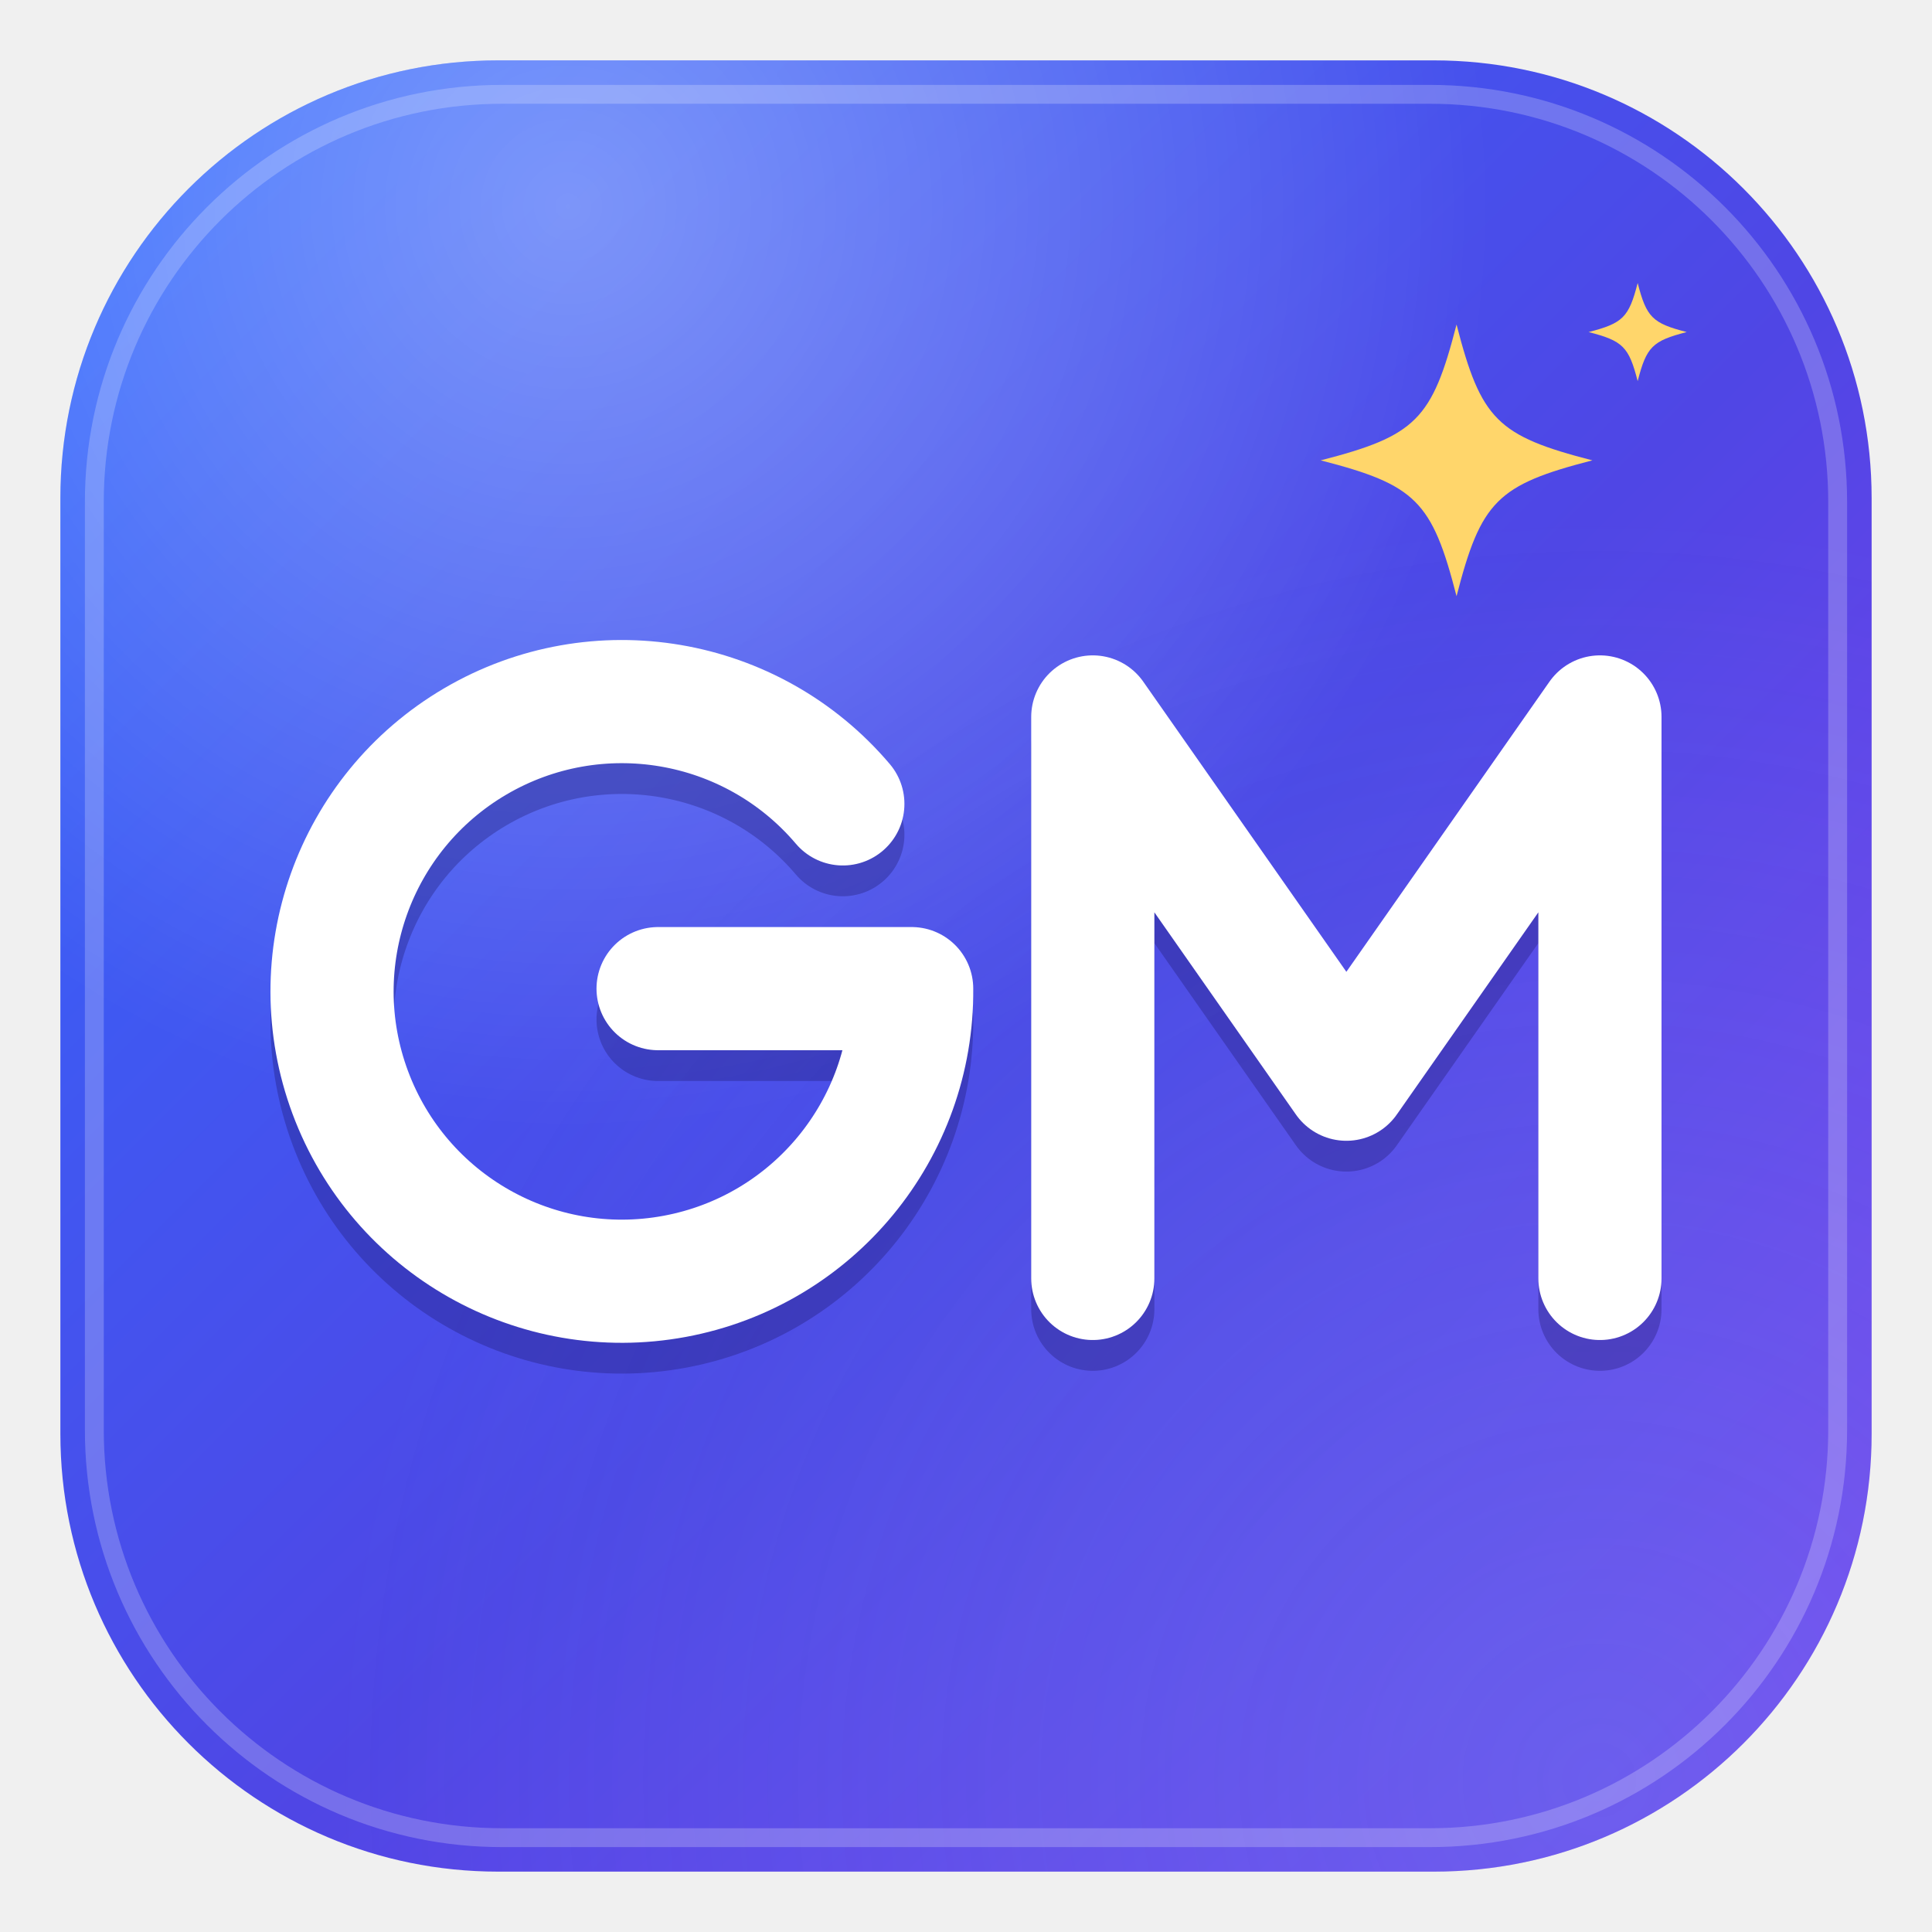
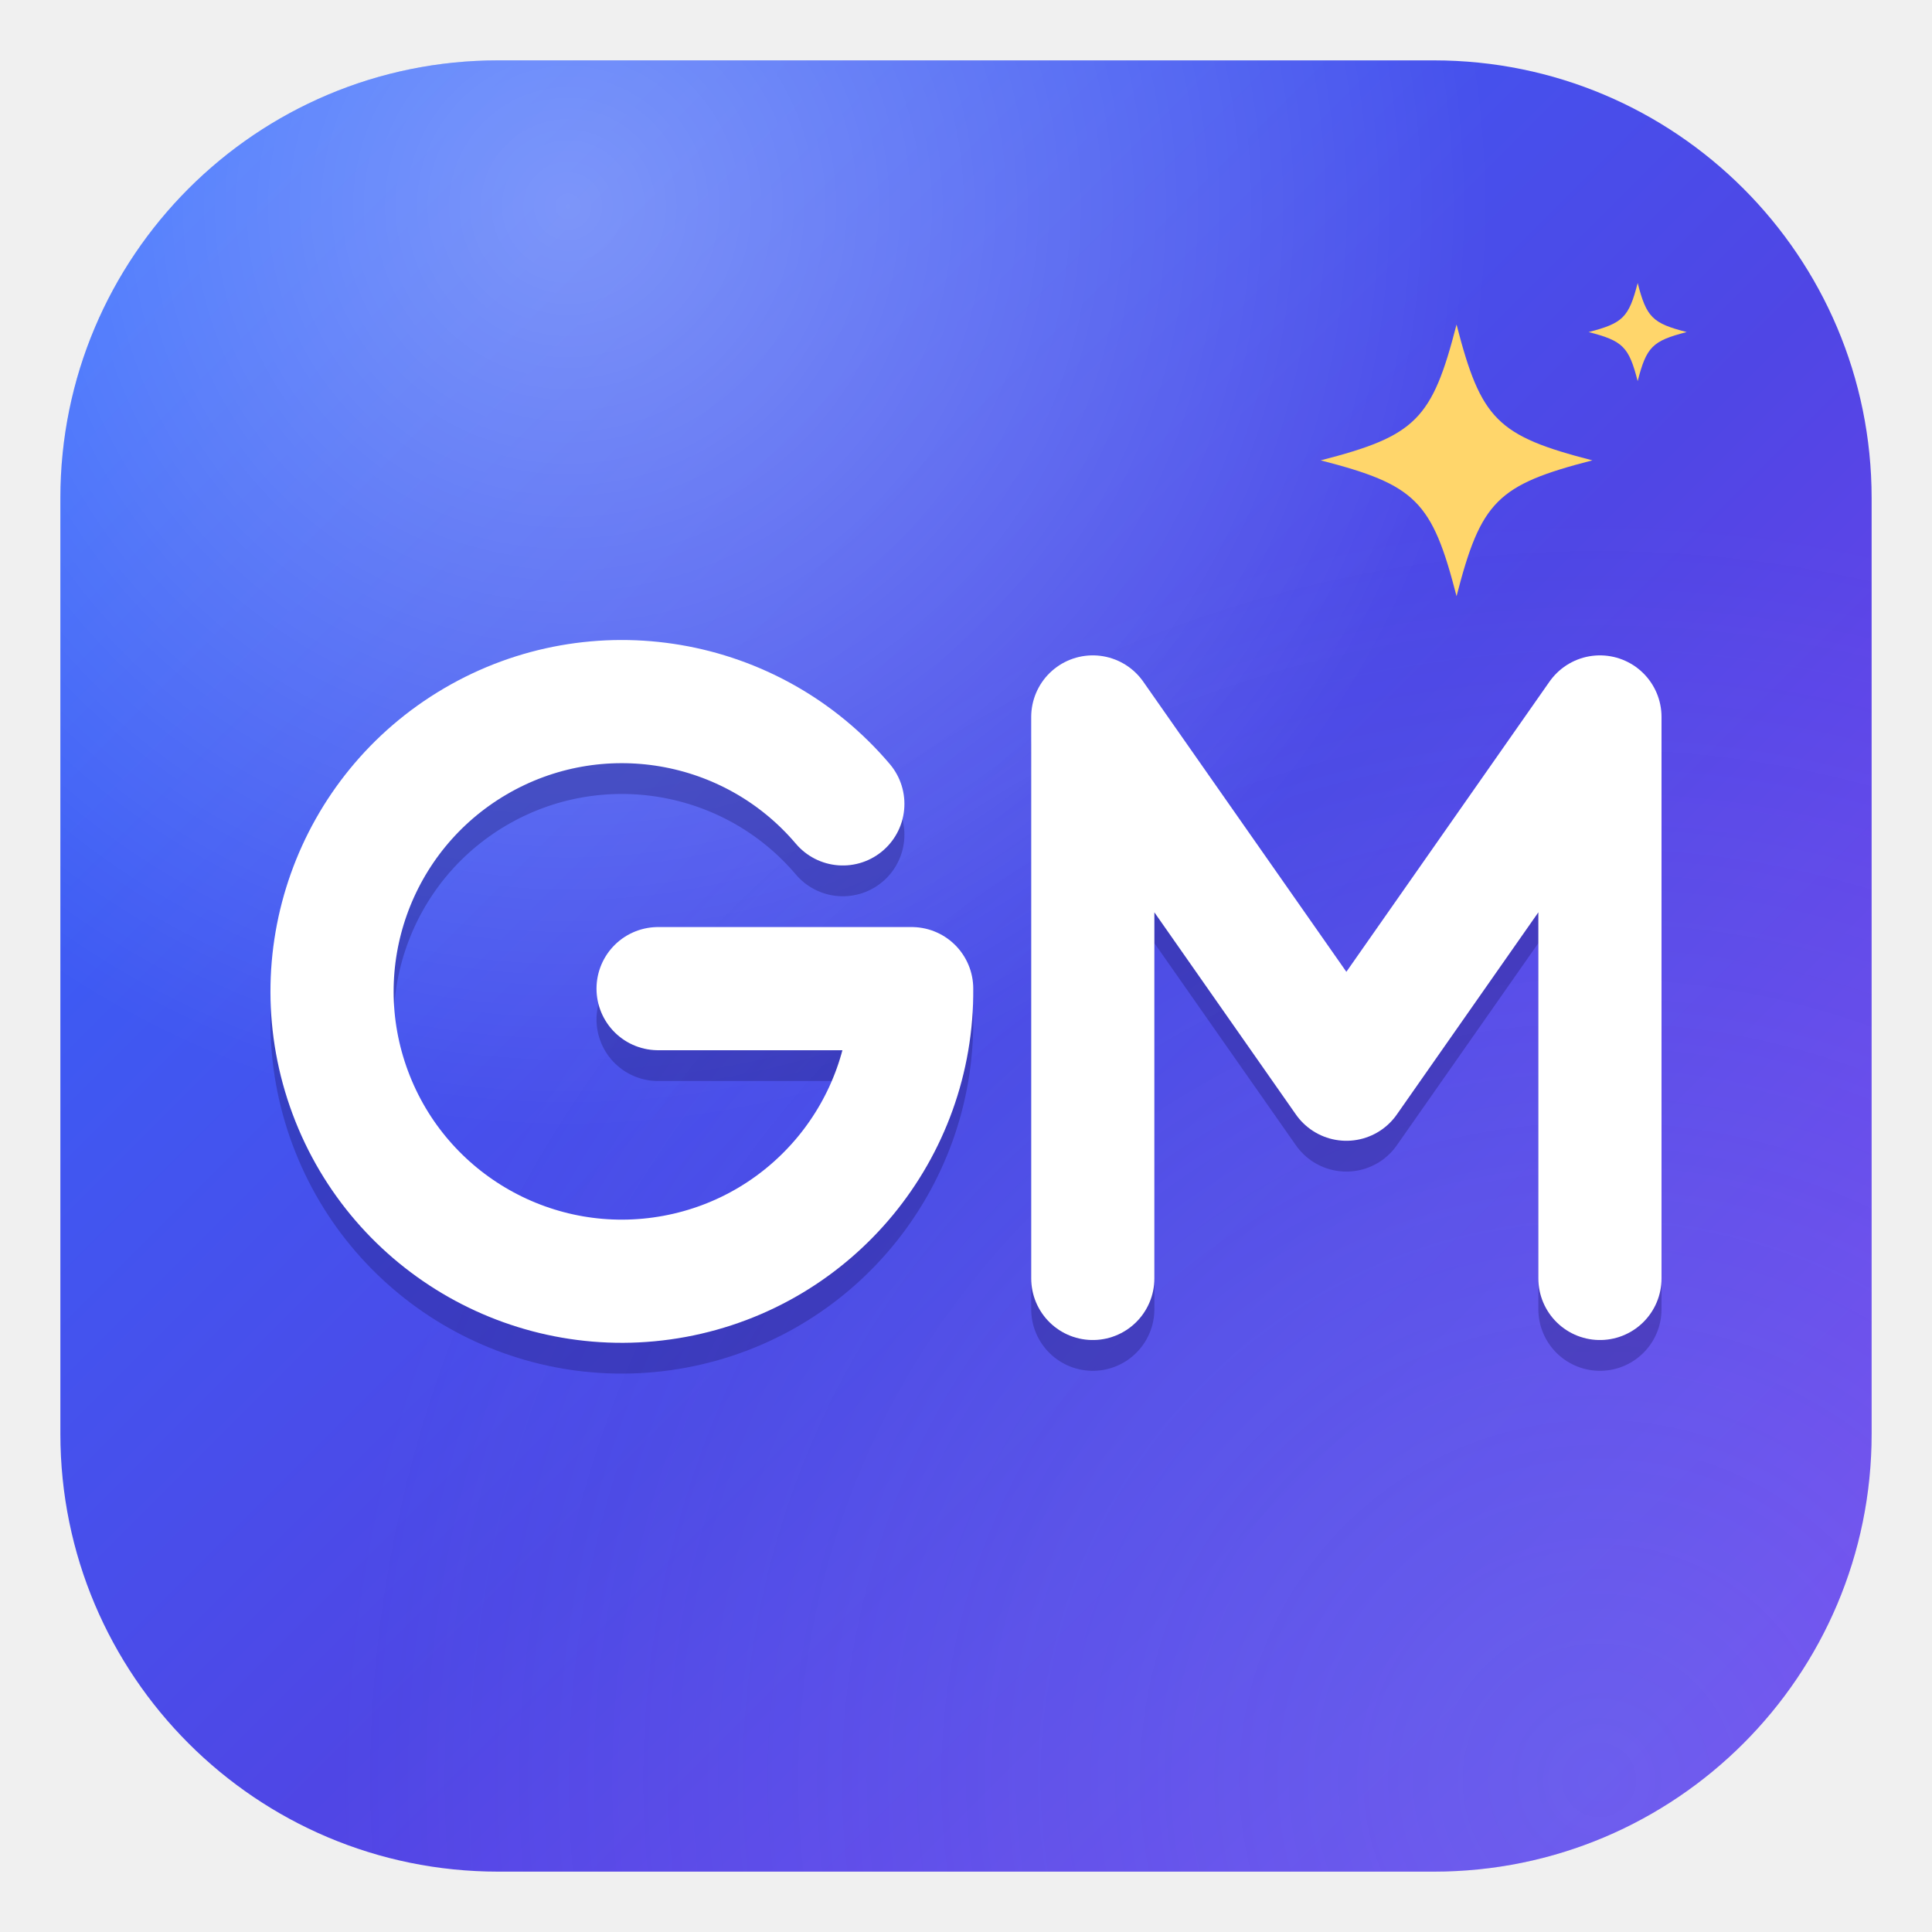
<svg xmlns="http://www.w3.org/2000/svg" viewBox="0 0 512 512" width="512" height="512">
  <defs>
    <linearGradient id="g" x1="0" y1="0" x2="1" y2="1">
      <stop offset="0" stop-color="#2f6bff" />
      <stop offset=".55" stop-color="#4f46e5" />
      <stop offset="1" stop-color="#8b3ff0" />
    </linearGradient>
    <radialGradient id="s" cx=".28" cy=".08" r=".85">
      <stop offset="0" stop-color="#fff" stop-opacity=".34" />
      <stop offset=".6" stop-color="#fff" stop-opacity="0" />
    </radialGradient>
    <radialGradient id="d" cx=".85" cy=".95" r=".7">
      <stop offset="0" stop-color="#22d3ee" stop-opacity=".2" />
      <stop offset="1" stop-color="#22d3ee" stop-opacity="0" />
    </radialGradient>
  </defs>
  <rect x="16" y="16" width="480" height="480" rx="116" fill="url(#g)" />
  <rect x="16" y="16" width="480" height="480" rx="116" fill="url(#s)" />
  <rect x="16" y="16" width="480" height="480" rx="116" fill="url(#d)" />
-   <rect x="25" y="25" width="462" height="462" rx="108" fill="none" stroke="#fff" stroke-opacity=".22" stroke-width="5" />
  <g transform="translate(73.6 156.4) scale(9.6)" fill="none" stroke-linecap="round" stroke-linejoin="round" stroke-width="3.4">
    <g stroke="#1b1464" stroke-opacity=".32" transform="translate(0 .85)">
      <path d="M15.6 5.9A8 8 0 1 0 17.5 11H10.5" />
      <path d="M22.5 19V3.5l7 10 7-10V19" />
    </g>
    <g stroke="#fff">
      <path d="M15.6 5.9A8 8 0 1 0 17.5 11H10.5" />
      <path d="M22.5 19V3.5l7 10 7-10V19" />
    </g>
  </g>
  <path d="M386 86C392.48 111.2 396.8 115.52 422 122C396.8 128.48 392.48 132.8 386 158C379.52 132.8 375.2 128.48 350 122C375.2 115.52 379.52 111.2 386 86z" fill="#ffd66b" />
  <path d="M434 75C436.34 84.1 437.9 85.66 447 88C437.9 90.34 436.34 91.9 434 101C431.66 91.9 430.1 90.34 421 88C430.1 85.66 431.66 84.1 434 75z" fill="#ffd66b" />
</svg>
